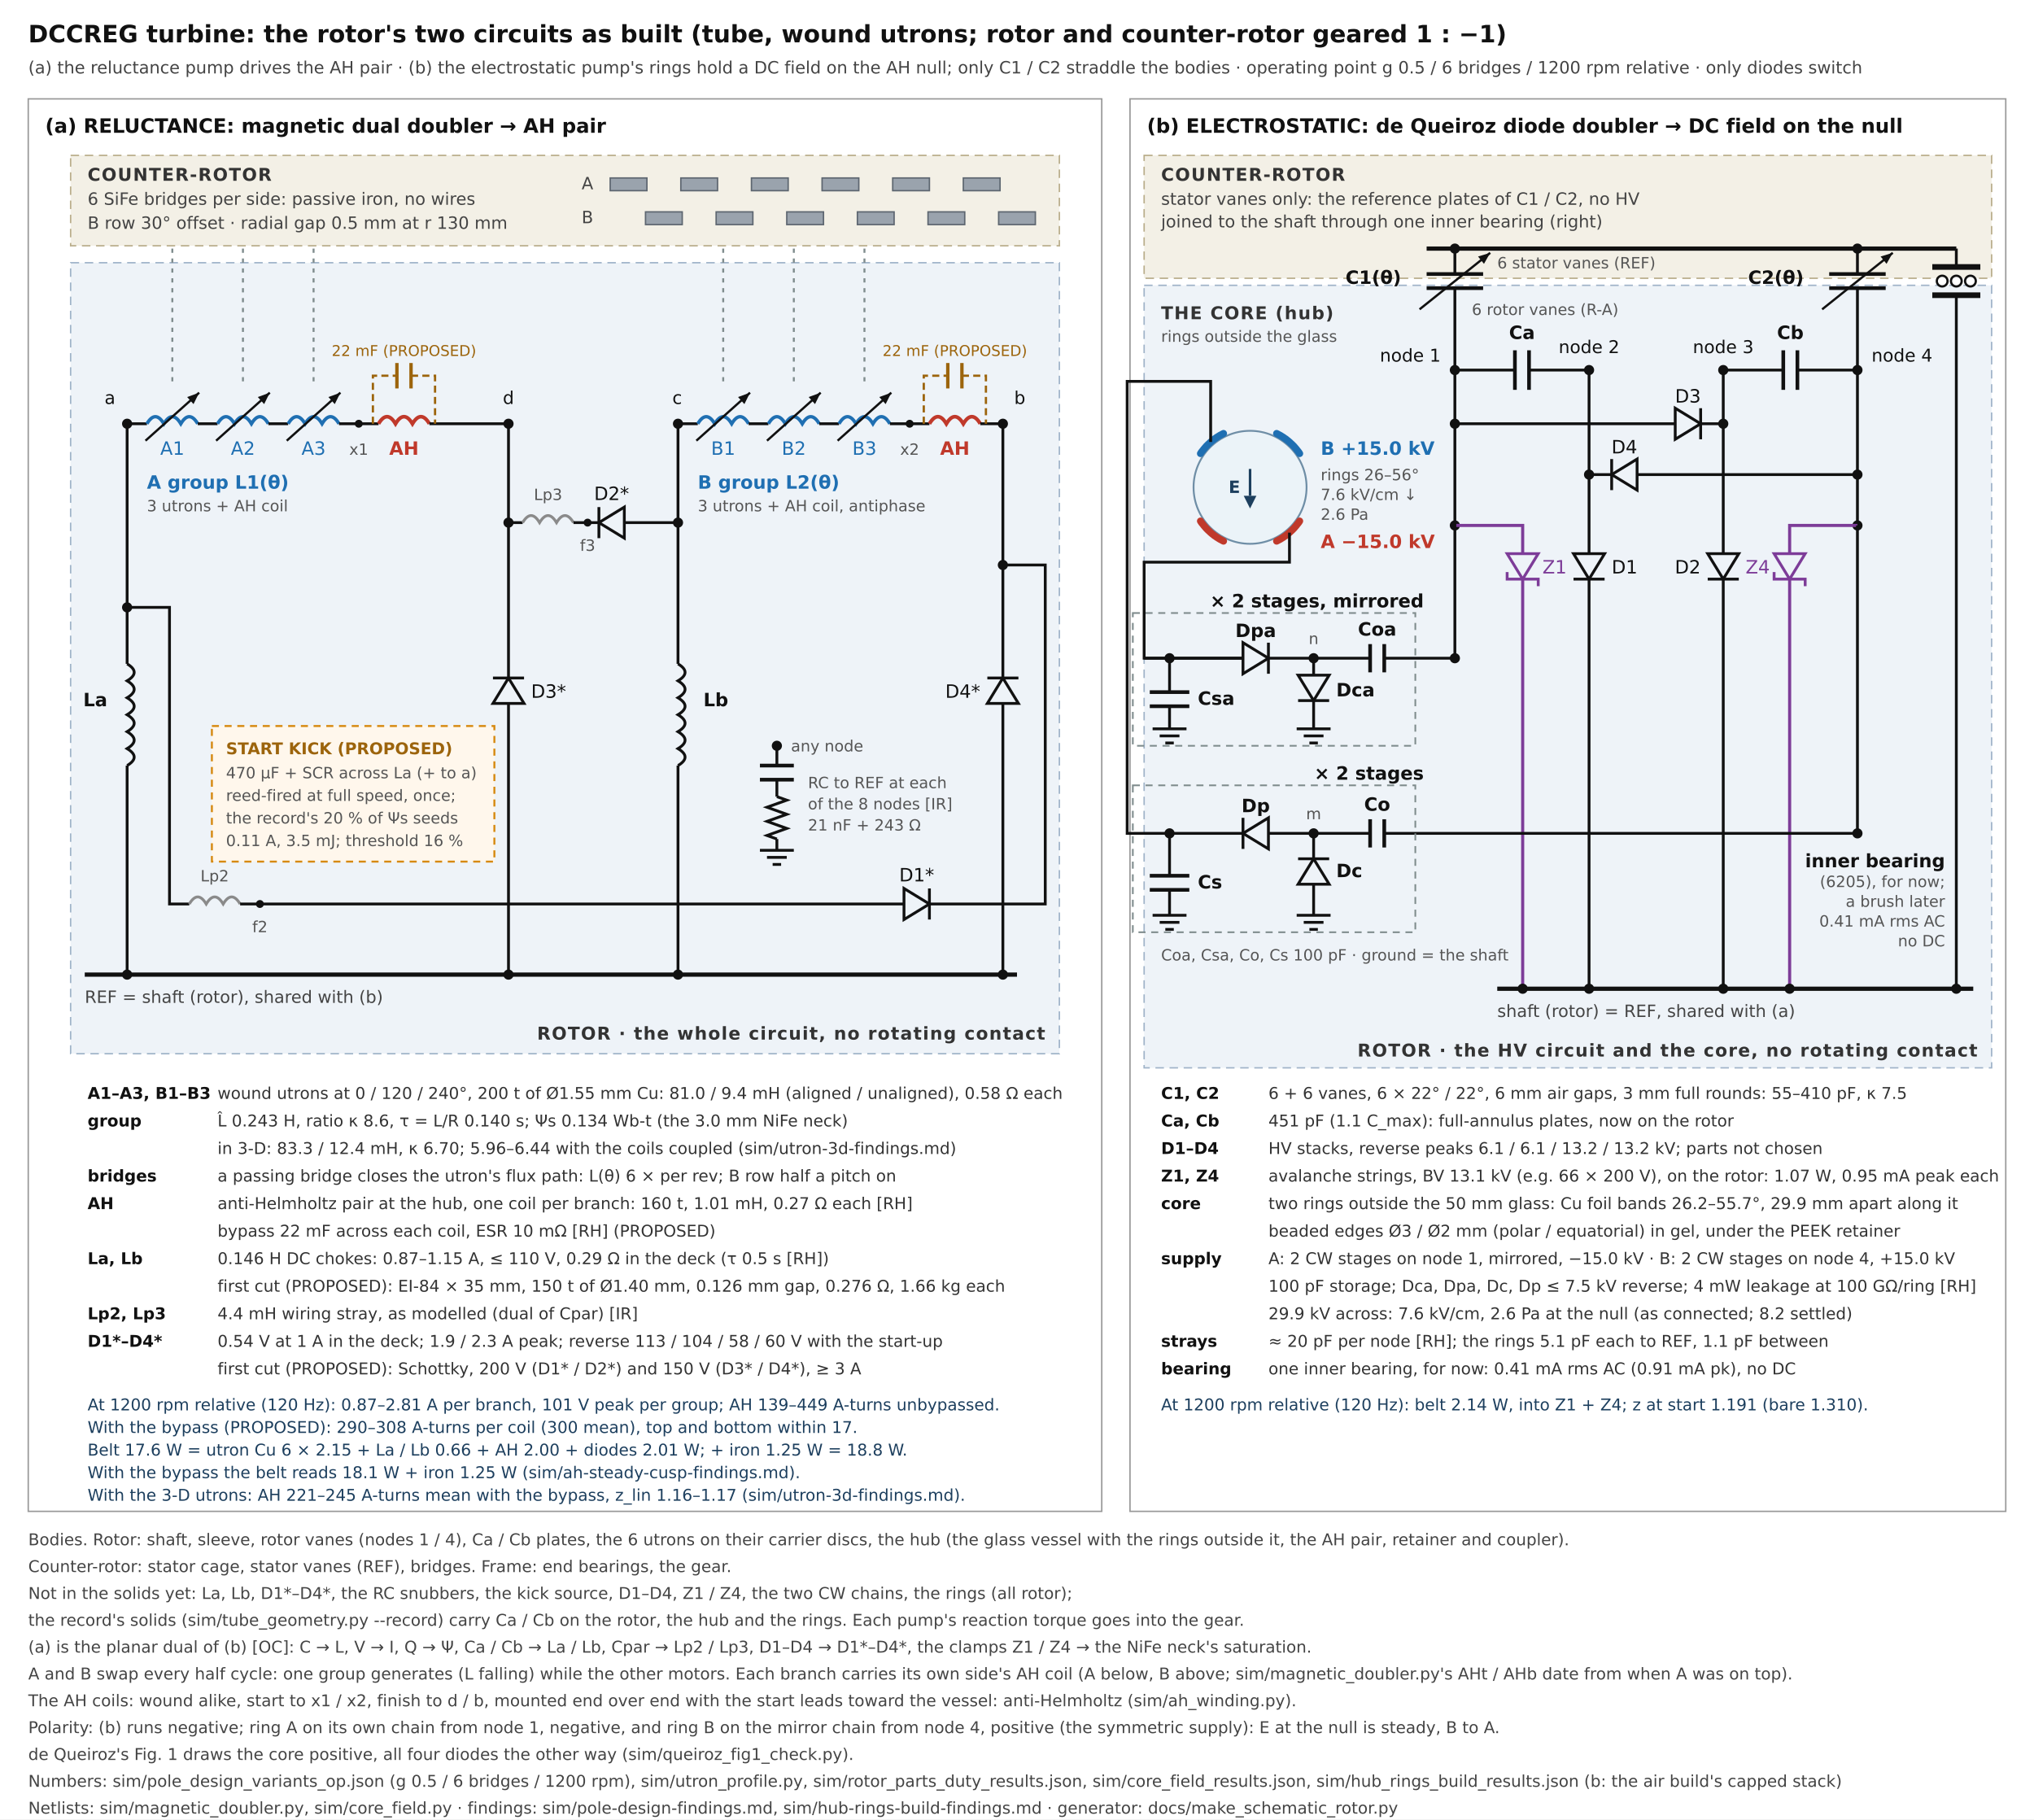
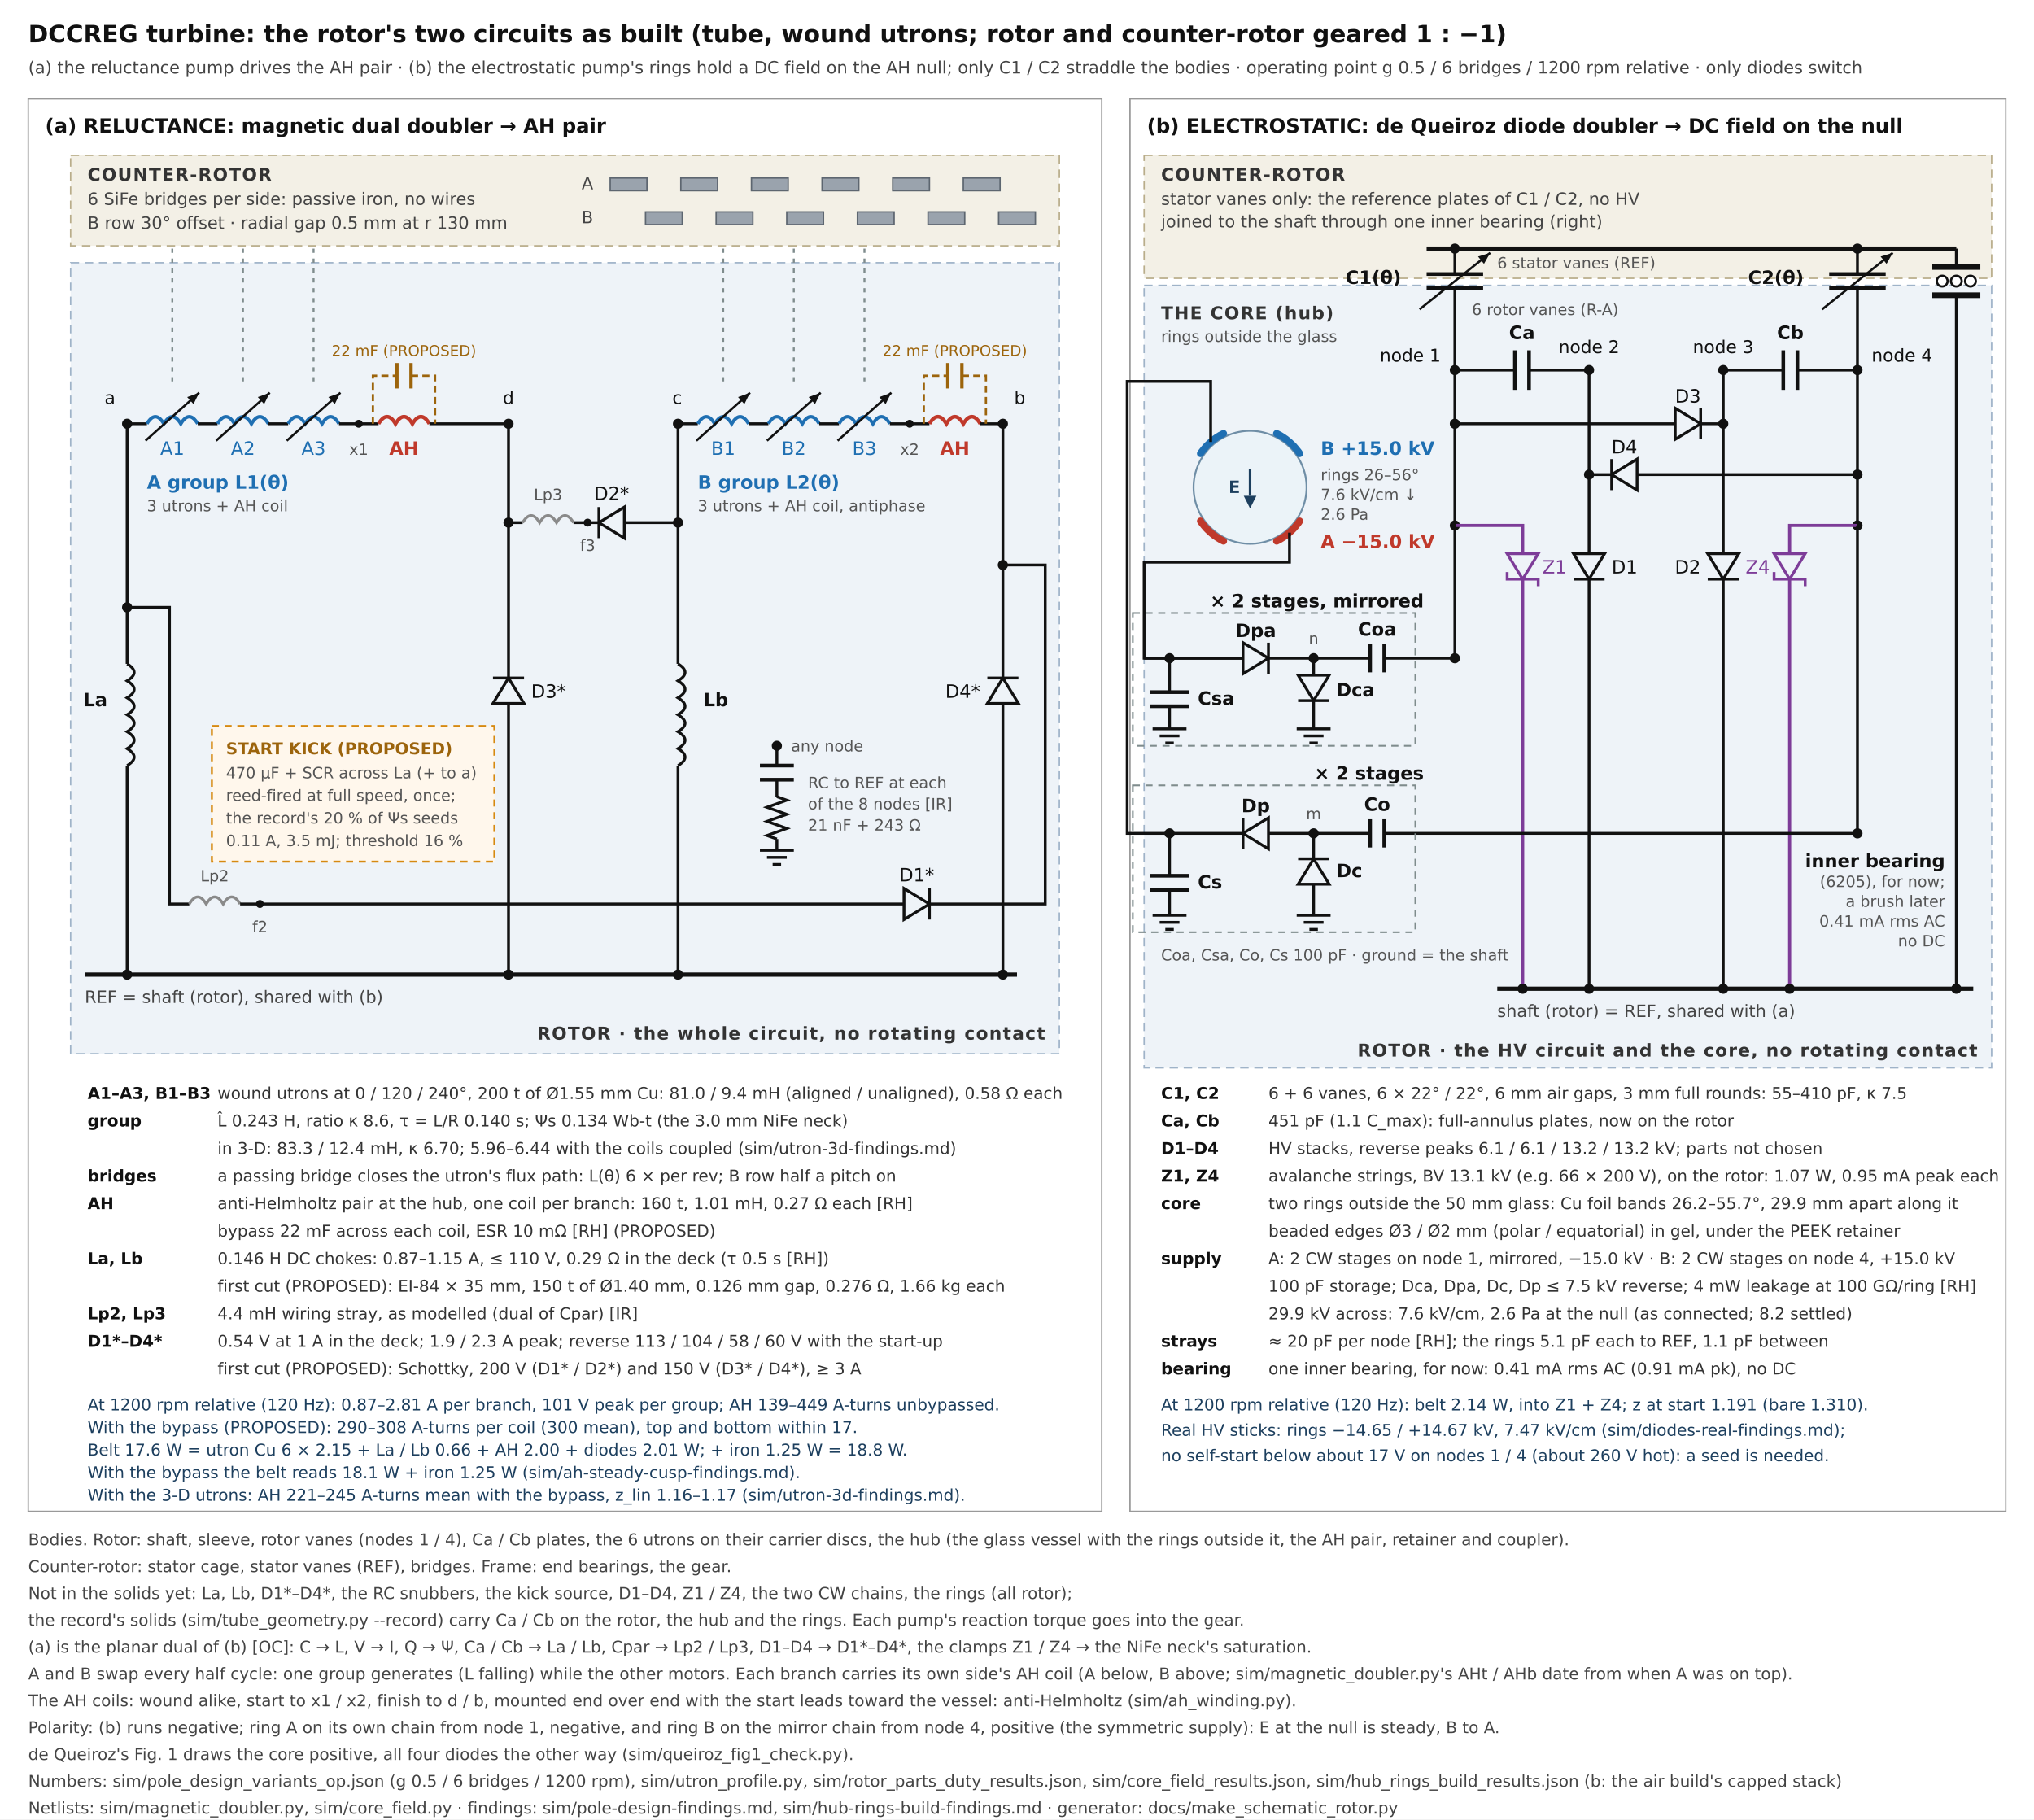
<svg xmlns="http://www.w3.org/2000/svg" viewBox="0 0 1440 1288" width="1440" height="1288" font-family="DejaVu Sans, Arial, sans-serif" font-size="13">
  <rect width="1440" height="1288" fill="#ffffff" />
  <style>
    .w{stroke:#111;stroke-width:2;fill:none} .ut{stroke:#1f6fb2;stroke-width:2.4;fill:none} .ah{stroke:#c0392b;stroke-width:2.6;fill:none}
    .st{stroke:#8a8a8a;stroke-width:2;fill:none} .lim{stroke:#7d3c98;stroke-width:2.2;fill:none}
    .zl{stroke:#7d3c98;stroke-width:2;fill:none} .va{stroke:#111;stroke-width:1.6}
    .pl{stroke:#111;stroke-width:2.6} .rail{stroke:#111;stroke-width:3} .mag{stroke:#7f8c8d;stroke-width:1.4;stroke-dasharray:3 4}
    .br{fill:#9aa3ad;stroke:#5d6670;stroke-width:1} .brush{fill:#444;stroke:#111;stroke-width:1}
    .ring{stroke:#111;stroke-width:4} .ball{fill:#fff;stroke:#111;stroke-width:1.6} .dot{fill:#111}
    .zone_cr{fill:#f3f0e6;stroke:#b9ad8a;stroke-width:1;stroke-dasharray:6 4} .zone_r{fill:#eef3f8;stroke:#9fb3c8;stroke-width:1;stroke-dasharray:6 4}
    .kick{fill:#fff7ec;stroke:#d68910;stroke-width:1.4;stroke-dasharray:5 4} .frame{fill:none;stroke:#999;stroke-width:1}
    .prop{stroke:#9c640c;stroke-width:1.6;fill:none;stroke-dasharray:5 3} .propc{stroke:#9c640c;stroke-width:2.4}
    .tp{fill:#9c640c;font-size:10.5px}
    .t{fill:#111} .tu{fill:#1f6fb2} .ta{fill:#c0392b} .tl{fill:#7d3c98} .nd{fill:#111;font-size:12.5px}
    .m{fill:#444;font-size:12px} .ms{fill:#555;font-size:11px} .zh{fill:#333;font-size:12.5px;font-weight:bold;letter-spacing:0.06em}
    .tk{fill:#111;font-size:11.5px;font-weight:bold} .tk2{fill:#9c640c;font-size:11.5px;font-weight:bold} .tv{fill:#333;font-size:11.5px}
    .op{fill:#1d3f5e;font-size:11.5px} .h{font-size:17px;font-weight:bold;fill:#111} .h2{font-size:14px;font-weight:bold;fill:#111}
    .n{fill:#444;font-size:11.5px} .te{fill:#1d3f5e;font-size:12px;font-weight:bold} .ef{stroke:#1d3f5e;stroke-width:1.8}
    .cone_a{fill:#f6d5d1;stroke:#c0392b;stroke-width:2.6} .cone_b{fill:#dbe7f3;stroke:#1f6fb2;stroke-width:2.6}
    .glass{fill:#eaf3f8;fill-opacity:0.92;stroke:#6f8ea6;stroke-width:1.3}
  </style>
  <text x="20.0" y="30.0" class="h" text-anchor="start">DCCREG turbine: the rotor's two circuits as built (tube, wound utrons; rotor and counter-rotor geared 1 : −1)</text>
  <text x="20.0" y="52.0" class="m" text-anchor="start">(a) the reluctance pump drives the AH pair · (b) the electrostatic pump's rings hold a DC field on the AH null; only C1 / C2 straddle the bodies · operating point g 0.5 / 6 bridges / 1200 rpm relative · only diodes switch</text>
  <rect x="20.0" y="70.0" width="760.0" height="1000.0" class="frame" />
  <text x="32.0" y="94.0" class="h2" text-anchor="start">(a) RELUCTANCE: magnetic dual doubler → AH pair</text>
  <rect x="800.0" y="70.0" width="620.0" height="1000.0" class="frame" />
  <text x="812.0" y="94.0" class="h2" text-anchor="start">(b) ELECTROSTATIC: de Queiroz diode doubler → DC field on the null</text>
  <rect x="50.0" y="110.0" width="700.0" height="64.0" class="zone_cr" />
  <text x="62.0" y="128.0" class="zh" text-anchor="start">COUNTER-ROTOR</text>
  <text x="62.0" y="145.0" class="m" text-anchor="start">6 SiFe bridges per side: passive iron, no wires</text>
  <text x="62.0" y="162.0" class="m" text-anchor="start">B row 30° offset · radial gap 0.5 mm at r 130 mm</text>
  <rect x="432.0" y="126" width="26" height="9" class="br" />
  <rect x="457.0" y="150" width="26" height="9" class="br" />
  <rect x="482.0" y="126" width="26" height="9" class="br" />
  <rect x="507.0" y="150" width="26" height="9" class="br" />
  <rect x="532.0" y="126" width="26" height="9" class="br" />
  <rect x="557.0" y="150" width="26" height="9" class="br" />
  <rect x="582.0" y="126" width="26" height="9" class="br" />
  <rect x="607.0" y="150" width="26" height="9" class="br" />
  <rect x="632.0" y="126" width="26" height="9" class="br" />
  <rect x="657.0" y="150" width="26" height="9" class="br" />
  <rect x="682.0" y="126" width="26" height="9" class="br" />
  <rect x="707.0" y="150" width="26" height="9" class="br" />
  <text x="420.0" y="134.0" class="m" text-anchor="end">A</text>
  <text x="420.0" y="158.0" class="m" text-anchor="end">B</text>
  <rect x="50.0" y="186.0" width="700.0" height="560.0" class="zone_r" />
  <text x="740.0" y="736.0" class="zh" text-anchor="end">ROTOR · the whole circuit, no rotating contact</text>
  <circle cx="90.0" cy="300.0" r="3.6" class="dot" />
  <text x="74.0" y="286.0" class="nd" text-anchor="start">a</text>
  <circle cx="360.0" cy="300.0" r="3.6" class="dot" />
  <text x="356.0" y="286.0" class="nd" text-anchor="start">d</text>
  <circle cx="480.0" cy="300.0" r="3.6" class="dot" />
  <text x="476.0" y="286.0" class="nd" text-anchor="start">c</text>
  <circle cx="710.0" cy="300.0" r="3.6" class="dot" />
  <text x="718.0" y="286.0" class="nd" text-anchor="start">b</text>
  <line x1="90.0" y1="300.0" x2="104.0" y2="300.0" class="w" />
  <path d="M104.0 300.0 q6 -10 12 0 q6 -10 12 0 q6 -10 12 0" class="ut" />
  <line x1="103.0" y1="312.0" x2="141.0" y2="278.0" class="va" />
  <polygon points="141.0,278.0 137.0,286.1 132.5,281.1" fill="#111" />
  <line x1="122.0" y1="176.0" x2="122.0" y2="274.0" class="mag" />
  <text x="122.0" y="322.0" class="tu" text-anchor="middle">A1</text>
  <line x1="140.0" y1="300.0" x2="154.0" y2="300.0" class="w" />
  <path d="M154.0 300.0 q6 -10 12 0 q6 -10 12 0 q6 -10 12 0" class="ut" />
  <line x1="153.0" y1="312.0" x2="191.0" y2="278.0" class="va" />
  <polygon points="191.0,278.0 187.0,286.1 182.5,281.1" fill="#111" />
  <line x1="172.0" y1="176.0" x2="172.0" y2="274.0" class="mag" />
  <text x="172.0" y="322.0" class="tu" text-anchor="middle">A2</text>
  <line x1="190.0" y1="300.0" x2="204.0" y2="300.0" class="w" />
  <path d="M204.0 300.0 q6 -10 12 0 q6 -10 12 0 q6 -10 12 0" class="ut" />
  <line x1="203.0" y1="312.0" x2="241.0" y2="278.0" class="va" />
  <polygon points="241.0,278.0 237.0,286.1 232.5,281.1" fill="#111" />
  <line x1="222.0" y1="176.0" x2="222.0" y2="274.0" class="mag" />
  <text x="222.0" y="322.0" class="tu" text-anchor="middle">A3</text>
  <line x1="240.0" y1="300.0" x2="254.0" y2="300.0" class="w" />
  <circle cx="254.0" cy="300.0" r="2.8" class="dot" />
  <text x="254.0" y="322.0" class="ms" text-anchor="middle">x1</text>
  <line x1="254.0" y1="300.0" x2="268.0" y2="300.0" class="w" />
  <path d="M268.0 300.0 q6 -10 12 0 q6 -10 12 0 q6 -10 12 0" class="ah" />
  <text x="286.0" y="322.0" class="ta" text-anchor="middle" font-weight="bold">AH</text>
  <line x1="304.0" y1="300.0" x2="360.0" y2="300.0" class="w" />
  <polyline points="264.0,300.0 264.0,266.0 281.0,266.0" class="prop" />
  <polyline points="291.0,266.0 308.0,266.0 308.0,300.0" class="prop" />
  <line x1="281.0" y1="257.0" x2="281.0" y2="275.0" class="propc" />
  <line x1="291.0" y1="257.0" x2="291.0" y2="275.0" class="propc" />
  <text x="286.0" y="252.0" class="tp" text-anchor="middle">22 mF (PROPOSED)</text>
  <text x="104.0" y="346.0" class="tu" text-anchor="start" font-weight="bold">A group  L1(θ)</text>
  <text x="104.0" y="362.0" class="ms" text-anchor="start">3 utrons + AH coil</text>
  <line x1="480.0" y1="300.0" x2="494.0" y2="300.0" class="w" />
  <path d="M494.0 300.0 q6 -10 12 0 q6 -10 12 0 q6 -10 12 0" class="ut" />
  <line x1="493.0" y1="312.0" x2="531.0" y2="278.0" class="va" />
  <polygon points="531.0,278.0 527.0,286.1 522.5,281.1" fill="#111" />
  <line x1="512.0" y1="176.0" x2="512.0" y2="274.0" class="mag" />
  <text x="512.0" y="322.0" class="tu" text-anchor="middle">B1</text>
  <line x1="530.0" y1="300.0" x2="544.0" y2="300.0" class="w" />
  <path d="M544.0 300.0 q6 -10 12 0 q6 -10 12 0 q6 -10 12 0" class="ut" />
  <line x1="543.0" y1="312.0" x2="581.0" y2="278.0" class="va" />
  <polygon points="581.0,278.0 577.0,286.1 572.5,281.1" fill="#111" />
  <line x1="562.0" y1="176.0" x2="562.0" y2="274.0" class="mag" />
  <text x="562.0" y="322.0" class="tu" text-anchor="middle">B2</text>
  <line x1="580.0" y1="300.0" x2="594.0" y2="300.0" class="w" />
  <path d="M594.0 300.0 q6 -10 12 0 q6 -10 12 0 q6 -10 12 0" class="ut" />
  <line x1="593.0" y1="312.0" x2="631.0" y2="278.0" class="va" />
  <polygon points="631.0,278.0 627.0,286.1 622.5,281.1" fill="#111" />
  <line x1="612.0" y1="176.0" x2="612.0" y2="274.0" class="mag" />
  <text x="612.0" y="322.0" class="tu" text-anchor="middle">B3</text>
  <line x1="630.0" y1="300.0" x2="644.0" y2="300.0" class="w" />
  <circle cx="644.0" cy="300.0" r="2.8" class="dot" />
  <text x="644.0" y="322.0" class="ms" text-anchor="middle">x2</text>
  <line x1="644.0" y1="300.0" x2="658.0" y2="300.0" class="w" />
  <path d="M658.0 300.0 q6 -10 12 0 q6 -10 12 0 q6 -10 12 0" class="ah" />
  <text x="676.0" y="322.0" class="ta" text-anchor="middle" font-weight="bold">AH</text>
  <line x1="694.0" y1="300.0" x2="710.0" y2="300.0" class="w" />
  <polyline points="654.0,300.0 654.0,266.0 671.0,266.0" class="prop" />
  <polyline points="681.0,266.0 698.0,266.0 698.0,300.0" class="prop" />
  <line x1="671.0" y1="257.0" x2="671.0" y2="275.0" class="propc" />
  <line x1="681.0" y1="257.0" x2="681.0" y2="275.0" class="propc" />
  <text x="676.0" y="252.0" class="tp" text-anchor="middle">22 mF (PROPOSED)</text>
  <text x="494.0" y="346.0" class="tu" text-anchor="start" font-weight="bold">B group  L2(θ)</text>
  <text x="494.0" y="362.0" class="ms" text-anchor="start">3 utrons + AH coil, antiphase</text>
  <line x1="90.0" y1="300.0" x2="90.0" y2="470.0" class="w" />
  <path d="M90.0 470.0 q10 6 0 12 q10 6 0 12 q10 6 0 12 q10 6 0 12 q10 6 0 12 q10 6 0 12" class="w" />
  <line x1="90.0" y1="542.0" x2="90.0" y2="690.0" class="w" />
  <text x="76.0" y="500.0" class="t" text-anchor="end" font-weight="bold">La</text>
  <line x1="480.0" y1="300.0" x2="480.0" y2="470.0" class="w" />
  <path d="M480.0 470.0 q10 6 0 12 q10 6 0 12 q10 6 0 12 q10 6 0 12 q10 6 0 12 q10 6 0 12" class="w" />
  <line x1="480.0" y1="542.0" x2="480.0" y2="690.0" class="w" />
  <text x="498.0" y="500.0" class="t" text-anchor="start" font-weight="bold">Lb</text>
  <line x1="360.0" y1="300.0" x2="360.0" y2="480.0" class="w" />
  <polygon points="371.0,498.0 349.0,498.0 360.0,480.0" fill="none" stroke="#111" stroke-width="2" />
  <line x1="371.0" y1="480.0" x2="349.0" y2="480.0" stroke="#111" stroke-width="2" />
  <line x1="360.0" y1="498.0" x2="360.0" y2="690.0" class="w" />
  <text x="376.0" y="494.0" class="t" text-anchor="start">D3*</text>
  <line x1="710.0" y1="300.0" x2="710.0" y2="480.0" class="w" />
  <polygon points="721.0,498.0 699.0,498.0 710.0,480.0" fill="none" stroke="#111" stroke-width="2" />
  <line x1="721.0" y1="480.0" x2="699.0" y2="480.0" stroke="#111" stroke-width="2" />
  <line x1="710.0" y1="498.0" x2="710.0" y2="690.0" class="w" />
  <text x="694.0" y="494.0" class="t" text-anchor="end">D4*</text>
  <circle cx="360.0" cy="370.0" r="3.6" class="dot" />
  <line x1="360.0" y1="370.0" x2="370.0" y2="370.0" class="w" />
  <path d="M370.0 370.0 q6 -10 12 0 q6 -10 12 0 q6 -10 12 0" class="st" />
  <line x1="406.0" y1="370.0" x2="416.0" y2="370.0" class="w" />
  <circle cx="416.0" cy="370.0" r="2.8" class="dot" />
  <text x="416.0" y="390.0" class="ms" text-anchor="middle">f3</text>
  <line x1="416.0" y1="370.0" x2="424.0" y2="370.0" class="w" />
  <polygon points="442.0,359.0 442.0,381.0 424.0,370.0" fill="none" stroke="#111" stroke-width="2" />
  <line x1="424.0" y1="359.0" x2="424.0" y2="381.0" stroke="#111" stroke-width="2" />
  <line x1="442.0" y1="370.0" x2="480.0" y2="370.0" class="w" />
  <circle cx="480.0" cy="370.0" r="3.6" class="dot" />
  <text x="388.0" y="354.0" class="ms" text-anchor="middle">Lp3</text>
  <text x="433.0" y="354.0" class="t" text-anchor="middle">D2*</text>
  <circle cx="90.0" cy="430.0" r="3.6" class="dot" />
  <polyline points="90.0,430.0 120.0,430.0 120.0,640.0 134.0,640.0" class="w" />
  <path d="M134.0 640.0 q6 -10 12 0 q6 -10 12 0 q6 -10 12 0" class="st" />
  <line x1="170.0" y1="640.0" x2="184.0" y2="640.0" class="w" />
  <circle cx="184.0" cy="640.0" r="2.8" class="dot" />
  <text x="184.0" y="660.0" class="ms" text-anchor="middle">f2</text>
  <text x="152.0" y="624.0" class="ms" text-anchor="middle">Lp2</text>
  <line x1="184.0" y1="640.0" x2="640.0" y2="640.0" class="w" />
  <polygon points="640.0,651.0 640.0,629.0 658.0,640.0" fill="none" stroke="#111" stroke-width="2" />
  <line x1="658.0" y1="651.0" x2="658.0" y2="629.0" stroke="#111" stroke-width="2" />
  <text x="649.0" y="624.0" class="t" text-anchor="middle">D1*</text>
  <polyline points="658.0,640.0 740.0,640.0 740.0,400.0 710.0,400.0" class="w" />
  <circle cx="710.0" cy="400.0" r="3.6" class="dot" />
  <line x1="60.0" y1="690.0" x2="720.0" y2="690.0" class="rail" />
  <circle cx="90.0" cy="690.0" r="3.6" class="dot" />
  <circle cx="360.0" cy="690.0" r="3.6" class="dot" />
  <circle cx="480.0" cy="690.0" r="3.6" class="dot" />
  <circle cx="710.0" cy="690.0" r="3.6" class="dot" />
  <text x="60.0" y="710.0" class="m" text-anchor="start">REF = shaft (rotor), shared with (b)</text>
  <rect x="150.0" y="514.0" width="200.0" height="96.0" class="kick" />
  <text x="160.0" y="534.0" class="tk2" text-anchor="start">START KICK (PROPOSED)</text>
  <text x="160.0" y="551.0" class="ms" text-anchor="start">470 µF + SCR across La (+ to a)</text>
  <text x="160.0" y="567.0" class="ms" text-anchor="start">reed-fired at full speed, once;</text>
  <text x="160.0" y="583.0" class="ms" text-anchor="start">the record's 20 % of Ψs seeds</text>
  <text x="160.0" y="599.0" class="ms" text-anchor="start">0.11 A, 3.5 mJ; threshold 16 %</text>
  <circle cx="550.0" cy="528.0" r="3.6" class="dot" />
  <text x="560.0" y="532.0" class="ms" text-anchor="start">any node</text>
  <line x1="550.0" y1="528.0" x2="550.0" y2="542.0" class="w" />
  <line x1="538.0" y1="542.0" x2="562.0" y2="542.0" class="pl" />
  <line x1="538.0" y1="552.0" x2="562.0" y2="552.0" class="pl" />
  <line x1="550.0" y1="552.0" x2="550.0" y2="564.0" class="w" />
  <polyline points="550.0,564.0 557.0,566.5 543.0,571.5 557.0,576.5 543.0,581.5 557.0,586.5 543.0,591.5 550.0,594.0" class="w" />
  <line x1="550.0" y1="594.0" x2="550.0" y2="602.0" class="w" />
  <line x1="538.0" y1="602.0" x2="562.0" y2="602.0" class="w" />
  <line x1="543.0" y1="607.0" x2="557.0" y2="607.0" class="w" />
  <line x1="547.0" y1="612.0" x2="553.0" y2="612.0" class="w" />
  <text x="572.0" y="558.0" class="ms" text-anchor="start">RC to REF at each</text>
  <text x="572.0" y="573.0" class="ms" text-anchor="start">of the 8 nodes [IR]</text>
  <text x="572.0" y="588.0" class="ms" text-anchor="start">21 nF + 243 Ω</text>
  <rect x="810.0" y="110.0" width="600.0" height="87.0" class="zone_cr" />
  <text x="822.0" y="128.0" class="zh" text-anchor="start">COUNTER-ROTOR</text>
  <text x="822.0" y="145.0" class="m" text-anchor="start">stator vanes only: the reference plates of C1 / C2, no HV</text>
  <text x="822.0" y="161.0" class="m" text-anchor="start">joined to the shaft through one inner bearing (right)</text>
  <rect x="810.0" y="202.0" width="600.0" height="554.0" class="zone_r" />
  <text x="1400.0" y="748.0" class="zh" text-anchor="end">ROTOR · the HV circuit and the core, no rotating contact</text>
  <line x1="1010.0" y1="176.0" x2="1385.0" y2="176.0" class="rail" />
  <circle cx="1030.0" cy="176.0" r="3.6" class="dot" />
  <line x1="1030.0" y1="176.0" x2="1030.0" y2="194.0" class="w" />
  <line x1="1010.0" y1="194.0" x2="1050.0" y2="194.0" class="pl" />
  <line x1="1010.0" y1="204.0" x2="1050.0" y2="204.0" class="pl" />
  <line x1="1005.0" y1="219.0" x2="1055.0" y2="179.0" class="va" />
  <polygon points="1055.0,179.0 1050.6,186.8 1046.4,181.6" fill="#111" />
  <line x1="1030.0" y1="204.0" x2="1030.0" y2="262.0" class="w" />
  <text x="992.0" y="201.0" class="t" text-anchor="end" font-weight="bold">C1(θ)</text>
  <circle cx="1315.0" cy="176.0" r="3.6" class="dot" />
  <line x1="1315.0" y1="176.0" x2="1315.0" y2="194.0" class="w" />
  <line x1="1295.0" y1="194.0" x2="1335.0" y2="194.0" class="pl" />
  <line x1="1295.0" y1="204.0" x2="1335.0" y2="204.0" class="pl" />
  <line x1="1290.0" y1="219.0" x2="1340.0" y2="179.0" class="va" />
  <polygon points="1340.0,179.0 1335.6,186.8 1331.4,181.6" fill="#111" />
  <line x1="1315.0" y1="204.0" x2="1315.0" y2="262.0" class="w" />
  <text x="1277.0" y="201.0" class="t" text-anchor="end" font-weight="bold">C2(θ)</text>
  <text x="1060.0" y="190.0" class="ms" text-anchor="start">6 stator vanes (REF)</text>
  <text x="1042.0" y="223.0" class="ms" text-anchor="start">6 rotor vanes (R-A)</text>
  <circle cx="1030.0" cy="262.0" r="3.6" class="dot" />
  <text x="1020.0" y="256.0" class="nd" text-anchor="end">node 1</text>
  <circle cx="1125.0" cy="262.0" r="3.6" class="dot" />
  <text x="1125.0" y="250.0" class="nd" text-anchor="middle">node 2</text>
  <circle cx="1220.0" cy="262.0" r="3.6" class="dot" />
  <text x="1220.0" y="250.0" class="nd" text-anchor="middle">node 3</text>
  <circle cx="1315.0" cy="262.0" r="3.6" class="dot" />
  <text x="1325.0" y="256.0" class="nd" text-anchor="start">node 4</text>
  <line x1="1030.0" y1="262.0" x2="1072.5" y2="262.0" class="w" />
  <line x1="1072.5" y1="248.0" x2="1072.5" y2="276.0" class="pl" />
  <line x1="1082.5" y1="248.0" x2="1082.5" y2="276.0" class="pl" />
  <line x1="1082.5" y1="262.0" x2="1125.0" y2="262.0" class="w" />
  <text x="1077.5" y="240.0" class="t" text-anchor="middle" font-weight="bold">Ca</text>
  <line x1="1220.0" y1="262.0" x2="1262.5" y2="262.0" class="w" />
  <line x1="1262.5" y1="248.0" x2="1262.5" y2="276.0" class="pl" />
  <line x1="1272.5" y1="248.0" x2="1272.5" y2="276.0" class="pl" />
  <line x1="1272.5" y1="262.0" x2="1315.0" y2="262.0" class="w" />
  <text x="1267.5" y="240.0" class="t" text-anchor="middle" font-weight="bold">Cb</text>
  <circle cx="1030.0" cy="300.0" r="3.6" class="dot" />
  <line x1="1030.0" y1="300.0" x2="1186.0" y2="300.0" class="w" />
  <polygon points="1186.0,311.0 1186.0,289.0 1204.0,300.0" fill="none" stroke="#111" stroke-width="2" />
  <line x1="1204.0" y1="311.0" x2="1204.0" y2="289.0" stroke="#111" stroke-width="2" />
  <line x1="1204.0" y1="300.0" x2="1220.0" y2="300.0" class="w" />
  <circle cx="1220.0" cy="300.0" r="3.6" class="dot" />
  <text x="1195.0" y="285.0" class="t" text-anchor="middle">D3</text>
  <line x1="1315.0" y1="262.0" x2="1315.0" y2="372.0" class="w" />
  <circle cx="1315.0" cy="336.0" r="3.6" class="dot" />
  <line x1="1315.0" y1="336.0" x2="1159.0" y2="336.0" class="w" />
  <polygon points="1159.0,325.0 1159.0,347.0 1141.0,336.0" fill="none" stroke="#111" stroke-width="2" />
  <line x1="1141.0" y1="325.0" x2="1141.0" y2="347.0" stroke="#111" stroke-width="2" />
  <line x1="1141.0" y1="336.0" x2="1125.0" y2="336.0" class="w" />
  <circle cx="1125.0" cy="336.0" r="3.6" class="dot" />
  <text x="1150.0" y="321.0" class="t" text-anchor="middle">D4</text>
  <line x1="1125.0" y1="262.0" x2="1125.0" y2="392.0" class="w" />
  <polygon points="1114.0,392.0 1136.0,392.0 1125.0,410.0" fill="none" stroke="#111" stroke-width="2" />
  <line x1="1114.0" y1="410.0" x2="1136.0" y2="410.0" stroke="#111" stroke-width="2" />
  <line x1="1125.0" y1="410.0" x2="1125.0" y2="700.0" class="w" />
  <text x="1141.0" y="406.0" class="t" text-anchor="start">D1</text>
  <line x1="1220.0" y1="262.0" x2="1220.0" y2="392.0" class="w" />
  <polygon points="1209.0,392.0 1231.0,392.0 1220.0,410.0" fill="none" stroke="#111" stroke-width="2" />
  <line x1="1209.0" y1="410.0" x2="1231.0" y2="410.0" stroke="#111" stroke-width="2" />
  <line x1="1220.0" y1="410.0" x2="1220.0" y2="700.0" class="w" />
  <text x="1204.0" y="406.0" class="t" text-anchor="end">D2</text>
  <circle cx="1030.0" cy="372.0" r="3.6" class="dot" />
  <polyline points="1030.0,372.0 1078.0,372.0 1078.0,392.0" class="lim" />
  <polygon points="1067.0,392.0 1089.0,392.0 1078.0,410.0" fill="none" stroke="#7d3c98" stroke-width="2" />
  <polyline points="1067.0,405.0 1067.0,410.0 1089.0,410.0 1089.0,415.0" class="zl" />
  <line x1="1078.0" y1="410.0" x2="1078.0" y2="700.0" class="lim" />
  <text x="1092.0" y="406.0" class="tl" text-anchor="start">Z1</text>
  <circle cx="1315.0" cy="372.0" r="3.6" class="dot" />
  <polyline points="1315.0,372.0 1267.0,372.0 1267.0,392.0" class="lim" />
  <polygon points="1256.0,392.0 1278.0,392.0 1267.0,410.0" fill="none" stroke="#7d3c98" stroke-width="2" />
  <polyline points="1256.0,405.0 1256.0,410.0 1278.0,410.0 1278.0,415.0" class="zl" />
  <line x1="1267.0" y1="410.0" x2="1267.0" y2="700.0" class="lim" />
  <text x="1253.0" y="406.0" class="tl" text-anchor="end">Z4</text>
  <line x1="1315.0" y1="372.0" x2="1315.0" y2="590.0" class="w" />
  <circle cx="1315.0" cy="590.0" r="3.6" class="dot" />
  <circle cx="885.0" cy="345.0" r="40.0" class="glass" />
  <polyline points="866.2,306.9 865.4,307.3 864.5,307.8 863.7,308.2 862.9,308.7 862.1,309.2 861.3,309.7 860.5,310.3 859.7,310.8 859.0,311.4 858.2,312.0 857.5,312.6 856.8,313.2 856.1,313.9 855.4,314.5 854.7,315.2 854.0,315.9 853.4,316.6 852.8,317.3 852.2,318.0 851.6,318.8 851.0,319.5 850.4,320.3 849.9,321.1" fill="none" stroke="#1f6fb2" stroke-width="5" stroke-linecap="round" />
  <polyline points="903.8,306.9 904.6,307.3 905.5,307.8 906.3,308.2 907.1,308.7 907.9,309.2 908.7,309.7 909.5,310.3 910.3,310.8 911.0,311.4 911.8,312.0 912.5,312.6 913.2,313.2 913.9,313.9 914.6,314.5 915.3,315.2 916.0,315.9 916.6,316.6 917.2,317.3 917.8,318.0 918.4,318.8 919.0,319.5 919.6,320.3 920.1,321.1" fill="none" stroke="#1f6fb2" stroke-width="5" stroke-linecap="round" />
  <polyline points="866.2,383.1 865.4,382.7 864.5,382.2 863.7,381.8 862.9,381.3 862.1,380.8 861.3,380.3 860.5,379.7 859.7,379.2 859.0,378.6 858.2,378.0 857.5,377.4 856.8,376.8 856.1,376.1 855.4,375.5 854.7,374.8 854.0,374.1 853.4,373.4 852.8,372.7 852.2,372.0 851.6,371.2 851.0,370.5 850.4,369.7 849.9,368.9" fill="none" stroke="#c0392b" stroke-width="5" stroke-linecap="round" />
  <polyline points="903.8,383.1 904.6,382.7 905.5,382.2 906.3,381.8 907.1,381.3 907.9,380.8 908.7,380.3 909.5,379.7 910.3,379.2 911.0,378.6 911.8,378.0 912.5,377.4 913.2,376.8 913.9,376.1 914.6,375.5 915.3,374.8 916.0,374.1 916.6,373.4 917.2,372.7 917.8,372.0 918.4,371.2 919.0,370.5 919.6,369.7 920.1,368.9" fill="none" stroke="#c0392b" stroke-width="5" stroke-linecap="round" />
  <line x1="885.0" y1="332.0" x2="885.0" y2="351.0" class="ef" />
  <polygon points="885.0,360.0 880.5,351.0 889.5,351.0" fill="#1d3f5e" />
  <text x="878.0" y="349.0" class="te" text-anchor="end">E</text>
  <line x1="1030.0" y1="262.0" x2="1030.0" y2="466.0" class="w" />
  <circle cx="1030.0" cy="466.0" r="3.6" class="dot" />
  <polyline points="912.9,377.1 912.9,398.0 810.0,398.0 810.0,466.0 880.0,466.0" class="w" />
  <circle cx="828.0" cy="466.0" r="3.6" class="dot" />
  <line x1="828.0" y1="466.0" x2="828.0" y2="490.0" class="w" />
  <line x1="814.0" y1="490.0" x2="842.0" y2="490.0" class="pl" />
  <line x1="814.0" y1="500.0" x2="842.0" y2="500.0" class="pl" />
  <line x1="828.0" y1="500.0" x2="828.0" y2="516.0" class="w" />
  <line x1="816.0" y1="516.0" x2="840.0" y2="516.0" class="w" />
  <line x1="821.0" y1="521.0" x2="835.0" y2="521.0" class="w" />
  <line x1="825.0" y1="526.0" x2="831.0" y2="526.0" class="w" />
  <text x="848.0" y="499.0" class="t" text-anchor="start" font-weight="bold">Csa</text>
  <line x1="810.0" y1="466.0" x2="880.0" y2="466.0" class="w" />
  <polygon points="880.0,477.0 880.0,455.0 898.0,466.0" fill="none" stroke="#111" stroke-width="2" />
  <line x1="898.0" y1="477.0" x2="898.0" y2="455.0" stroke="#111" stroke-width="2" />
  <line x1="898.0" y1="466.0" x2="930.0" y2="466.0" class="w" />
  <text x="889.0" y="451.0" class="t" text-anchor="middle" font-weight="bold">Dpa</text>
  <circle cx="930.0" cy="466.0" r="3.6" class="dot" />
  <text x="930.0" y="456.0" class="ms" text-anchor="middle">n</text>
  <line x1="930.0" y1="466.0" x2="930.0" y2="478.0" class="w" />
  <polygon points="919.0,478.0 941.0,478.0 930.0,496.0" fill="none" stroke="#111" stroke-width="2" />
  <line x1="919.0" y1="496.0" x2="941.0" y2="496.0" stroke="#111" stroke-width="2" />
  <line x1="930.0" y1="496.0" x2="930.0" y2="516.0" class="w" />
  <line x1="918.0" y1="516.0" x2="942.0" y2="516.0" class="w" />
  <line x1="923.0" y1="521.0" x2="937.0" y2="521.0" class="w" />
  <line x1="927.0" y1="526.0" x2="933.0" y2="526.0" class="w" />
  <text x="946.0" y="493.0" class="t" text-anchor="start" font-weight="bold">Dca</text>
  <line x1="930.0" y1="466.0" x2="970.0" y2="466.0" class="w" />
  <line x1="970.0" y1="456.0" x2="970.0" y2="476.0" class="pl" />
  <line x1="980.0" y1="456.0" x2="980.0" y2="476.0" class="pl" />
  <line x1="980.0" y1="466.0" x2="1030.0" y2="466.0" class="w" />
  <text x="975.0" y="450.0" class="t" text-anchor="middle" font-weight="bold">Coa</text>
  <rect x="802.0" y="434.0" width="200.0" height="94" fill="none" stroke="#7f8c8d" stroke-width="1.2" stroke-dasharray="5 4" />
  <text x="1008.0" y="430.0" class="t" text-anchor="end" font-weight="bold">× 2 stages, mirrored</text>
  <polyline points="857.1,312.9 857.1,270.0 798.0,270.0 798.0,590.0 880.0,590.0" class="w" />
  <circle cx="828.0" cy="590.0" r="3.6" class="dot" />
  <line x1="828.0" y1="590.0" x2="828.0" y2="620.0" class="w" />
  <line x1="814.0" y1="620.0" x2="842.0" y2="620.0" class="pl" />
  <line x1="814.0" y1="630.0" x2="842.0" y2="630.0" class="pl" />
  <line x1="828.0" y1="630.0" x2="828.0" y2="648.0" class="w" />
  <line x1="816.0" y1="648.0" x2="840.0" y2="648.0" class="w" />
  <line x1="821.0" y1="653.0" x2="835.0" y2="653.0" class="w" />
  <line x1="825.0" y1="658.0" x2="831.0" y2="658.0" class="w" />
  <text x="848.0" y="629.0" class="t" text-anchor="start" font-weight="bold">Cs</text>
  <polygon points="898.0,579.0 898.0,601.0 880.0,590.0" fill="none" stroke="#111" stroke-width="2" />
  <line x1="880.0" y1="579.0" x2="880.0" y2="601.0" stroke="#111" stroke-width="2" />
  <line x1="898.0" y1="590.0" x2="930.0" y2="590.0" class="w" />
  <text x="889.0" y="575.0" class="t" text-anchor="middle" font-weight="bold">Dp</text>
  <circle cx="930.0" cy="590.0" r="3.6" class="dot" />
  <text x="930.0" y="580.0" class="ms" text-anchor="middle">m</text>
  <line x1="930.0" y1="590.0" x2="930.0" y2="608.0" class="w" />
  <polygon points="941.0,626.0 919.0,626.0 930.0,608.0" fill="none" stroke="#111" stroke-width="2" />
  <line x1="941.0" y1="608.0" x2="919.0" y2="608.0" stroke="#111" stroke-width="2" />
  <line x1="930.0" y1="626.0" x2="930.0" y2="648.0" class="w" />
  <line x1="918.0" y1="648.0" x2="942.0" y2="648.0" class="w" />
  <line x1="923.0" y1="653.0" x2="937.0" y2="653.0" class="w" />
  <line x1="927.0" y1="658.0" x2="933.0" y2="658.0" class="w" />
  <text x="946.0" y="621.0" class="t" text-anchor="start" font-weight="bold">Dc</text>
  <line x1="930.0" y1="590.0" x2="970.0" y2="590.0" class="w" />
  <line x1="970.0" y1="580.0" x2="970.0" y2="600.0" class="pl" />
  <line x1="980.0" y1="580.0" x2="980.0" y2="600.0" class="pl" />
  <line x1="980.0" y1="590.0" x2="1315.0" y2="590.0" class="w" />
  <text x="975.0" y="574.0" class="t" text-anchor="middle" font-weight="bold">Co</text>
  <rect x="802.0" y="556.0" width="200.0" height="104" fill="none" stroke="#7f8c8d" stroke-width="1.2" stroke-dasharray="5 4" />
  <text x="1008.0" y="552.0" class="t" text-anchor="end" font-weight="bold">× 2 stages</text>
  <text x="822.0" y="680.0" class="ms" text-anchor="start">Coa, Csa, Co, Cs 100 pF · ground = the shaft</text>
  <text x="935.0" y="322.0" class="tu" text-anchor="start" font-weight="bold">B +15.0 kV</text>
  <text x="935.0" y="340.0" class="ms" text-anchor="start">rings 26–56°</text>
  <text x="935.0" y="354.0" class="ms" text-anchor="start">7.6 kV/cm ↓</text>
  <text x="935.0" y="368.0" class="ms" text-anchor="start">2.6 Pa</text>
  <text x="935.0" y="388.0" class="ta" text-anchor="start" font-weight="bold">A −15.0 kV</text>
  <text x="822.0" y="226.0" class="zh" text-anchor="start">THE CORE (hub)</text>
  <text x="822.0" y="242.0" class="ms" text-anchor="start">rings outside the glass</text>
  <line x1="1385.0" y1="176.0" x2="1385.0" y2="189.0" class="w" />
  <line x1="1368.0" y1="189.0" x2="1402.0" y2="189.0" class="ring" />
  <line x1="1368.0" y1="209.0" x2="1402.0" y2="209.0" class="ring" />
  <circle cx="1375.0" cy="199.0" r="3.8" class="ball" />
  <circle cx="1385.0" cy="199.0" r="3.8" class="ball" />
  <circle cx="1395.0" cy="199.0" r="3.8" class="ball" />
  <line x1="1385.0" y1="209.0" x2="1385.0" y2="700.0" class="w" />
  <text x="1377.0" y="614.0" class="t" text-anchor="end" font-weight="bold">inner bearing</text>
  <text x="1377.0" y="628.0" class="ms" text-anchor="end">(6205), for now;</text>
  <text x="1377.0" y="642.0" class="ms" text-anchor="end">a brush later</text>
  <text x="1377.0" y="656.0" class="ms" text-anchor="end">0.41 mA rms AC</text>
  <text x="1377.0" y="670.0" class="ms" text-anchor="end">no DC</text>
  <line x1="1060.0" y1="700.0" x2="1397.0" y2="700.0" class="rail" />
  <circle cx="1078.0" cy="700.0" r="3.6" class="dot" />
  <circle cx="1125.0" cy="700.0" r="3.6" class="dot" />
  <circle cx="1220.0" cy="700.0" r="3.6" class="dot" />
  <circle cx="1267.0" cy="700.0" r="3.6" class="dot" />
  <circle cx="1385.0" cy="700.0" r="3.6" class="dot" />
  <text x="1060.0" y="720.0" class="m" text-anchor="start">shaft (rotor) = REF, shared with (a)</text>
  <text x="62.0" y="778.0" class="tk" text-anchor="start">A1–A3, B1–B3</text>
  <text x="154.0" y="778.0" class="tv" text-anchor="start">wound utrons at 0 / 120 / 240°, 200 t of Ø1.55 mm Cu: 81.0 / 9.4 mH (aligned / unaligned), 0.58 Ω each</text>
  <text x="62.0" y="797.5" class="tk" text-anchor="start">group</text>
  <text x="154.0" y="797.5" class="tv" text-anchor="start">L̂ 0.243 H, ratio κ 8.6, τ = L/R 0.140 s; Ψs 0.134 Wb-t (the 3.0 mm NiFe neck)</text>
  <text x="62.0" y="817.0" class="tk" text-anchor="start" />
  <text x="154.0" y="817.0" class="tv" text-anchor="start">in 3-D: 83.3 / 12.4 mH, κ 6.70; 5.96–6.44 with the coils coupled (sim/utron-3d-findings.md)</text>
  <text x="62.0" y="836.5" class="tk" text-anchor="start">bridges</text>
  <text x="154.0" y="836.5" class="tv" text-anchor="start">a passing bridge closes the utron's flux path: L(θ) 6 × per rev; B row half a pitch on</text>
  <text x="62.0" y="856.0" class="tk" text-anchor="start">AH</text>
  <text x="154.0" y="856.0" class="tv" text-anchor="start">anti-Helmholtz pair at the hub, one coil per branch: 160 t, 1.01 mH, 0.27 Ω each [RH]</text>
  <text x="62.0" y="875.5" class="tk" text-anchor="start" />
  <text x="154.0" y="875.5" class="tv" text-anchor="start">bypass 22 mF across each coil, ESR 10 mΩ [RH] (PROPOSED)</text>
  <text x="62.0" y="895.0" class="tk" text-anchor="start">La, Lb</text>
  <text x="154.0" y="895.0" class="tv" text-anchor="start">0.146 H DC chokes: 0.87–1.15 A, ≤ 110 V, 0.29 Ω in the deck (τ 0.5 s [RH])</text>
  <text x="62.0" y="914.5" class="tk" text-anchor="start" />
  <text x="154.0" y="914.5" class="tv" text-anchor="start">first cut (PROPOSED): EI-84 × 35 mm, 150 t of Ø1.40 mm, 0.126 mm gap, 0.276 Ω, 1.66 kg each</text>
  <text x="62.0" y="934.0" class="tk" text-anchor="start">Lp2, Lp3</text>
  <text x="154.0" y="934.0" class="tv" text-anchor="start">4.4 mH wiring stray, as modelled (dual of Cpar) [IR]</text>
  <text x="62.0" y="953.5" class="tk" text-anchor="start">D1*–D4*</text>
  <text x="154.0" y="953.5" class="tv" text-anchor="start">0.54 V at 1 A in the deck; 1.9 / 2.3 A peak; reverse 113 / 104 / 58 / 60 V with the start-up</text>
  <text x="62.0" y="973.0" class="tk" text-anchor="start" />
  <text x="154.0" y="973.0" class="tv" text-anchor="start">first cut (PROPOSED): Schottky, 200 V (D1* / D2*) and 150 V (D3* / D4*), ≥ 3 A</text>
  <text x="62.0" y="998.5" class="op" text-anchor="start">At 1200 rpm relative (120 Hz): 0.87–2.81 A per branch, 101 V peak per group; AH 139–449 A-turns unbypassed.</text>
  <text x="62.0" y="1014.5" class="op" text-anchor="start">With the bypass (PROPOSED): 290–308 A-turns per coil (300 mean), top and bottom within 17.</text>
  <text x="62.0" y="1030.5" class="op" text-anchor="start">Belt 17.6 W = utron Cu 6 × 2.15 + La / Lb 0.66 + AH 2.00 + diodes 2.01 W; + iron 1.25 W = 18.8 W.</text>
  <text x="62.0" y="1046.5" class="op" text-anchor="start">With the bypass the belt reads 18.1 W + iron 1.25 W (sim/ah-steady-cusp-findings.md).</text>
  <text x="62.0" y="1062.5" class="op" text-anchor="start">With the 3-D utrons: AH 221–245 A-turns mean with the bypass, z_lin 1.16–1.17 (sim/utron-3d-findings.md).</text>
  <text x="822.0" y="778.0" class="tk" text-anchor="start">C1, C2</text>
  <text x="898.0" y="778.0" class="tv" text-anchor="start">6 + 6 vanes, 6 × 22° / 22°, 6 mm air gaps, 3 mm full rounds: 55–410 pF, κ 7.5</text>
  <text x="822.0" y="797.5" class="tk" text-anchor="start">Ca, Cb</text>
  <text x="898.0" y="797.5" class="tv" text-anchor="start">451 pF (1.1 C_max): full-annulus plates, now on the rotor</text>
  <text x="822.0" y="817.0" class="tk" text-anchor="start">D1–D4</text>
  <text x="898.0" y="817.0" class="tv" text-anchor="start">HV stacks, reverse peaks 6.1 / 6.1 / 13.2 / 13.2 kV; parts not chosen</text>
  <text x="822.0" y="836.5" class="tk" text-anchor="start">Z1, Z4</text>
  <text x="898.0" y="836.5" class="tv" text-anchor="start">avalanche strings, BV 13.1 kV (e.g. 66 × 200 V), on the rotor: 1.07 W, 0.95 mA peak each</text>
  <text x="822.0" y="856.0" class="tk" text-anchor="start">core</text>
  <text x="898.0" y="856.0" class="tv" text-anchor="start">two rings outside the 50 mm glass: Cu foil bands 26.2–55.7°, 29.9 mm apart along it</text>
  <text x="822.0" y="875.5" class="tk" text-anchor="start" />
  <text x="898.0" y="875.5" class="tv" text-anchor="start">beaded edges Ø3 / Ø2 mm (polar / equatorial) in gel, under the PEEK retainer</text>
  <text x="822.0" y="895.0" class="tk" text-anchor="start">supply</text>
  <text x="898.0" y="895.0" class="tv" text-anchor="start">A: 2 CW stages on node 1, mirrored, −15.0 kV · B: 2 CW stages on node 4, +15.0 kV</text>
  <text x="822.0" y="914.5" class="tk" text-anchor="start" />
  <text x="898.0" y="914.5" class="tv" text-anchor="start">100 pF storage; Dca, Dpa, Dc, Dp ≤ 7.5 kV reverse; 4 mW leakage at 100 GΩ/ring [RH]</text>
  <text x="822.0" y="934.0" class="tk" text-anchor="start" />
  <text x="898.0" y="934.0" class="tv" text-anchor="start">29.9 kV across: 7.6 kV/cm, 2.6 Pa at the null (as connected; 8.2 settled)</text>
  <text x="822.0" y="953.5" class="tk" text-anchor="start">strays</text>
  <text x="898.0" y="953.5" class="tv" text-anchor="start">≈ 20 pF per node [RH]; the rings 5.1 pF each to REF, 1.1 pF between</text>
  <text x="822.0" y="973.0" class="tk" text-anchor="start">bearing</text>
  <text x="898.0" y="973.0" class="tv" text-anchor="start">one inner bearing, for now: 0.41 mA rms AC (0.91 mA pk), no DC</text>
  <text x="822.0" y="998.5" class="op" text-anchor="start">At 1200 rpm relative (120 Hz): belt 2.14 W, into Z1 + Z4; z at start 1.191 (bare 1.310).</text>
+   <text x="822.0" y="1016.5" class="op" text-anchor="start">Real HV sticks: rings −14.65 / +14.67 kV, 7.47 kV/cm (sim/diodes-real-findings.md);</text>
+   <text x="822.0" y="1034.5" class="op" text-anchor="start">no self-start below about 17 V on nodes 1 / 4 (about 260 V hot): a seed is needed.</text>
  <text x="20.0" y="1094.0" class="n" text-anchor="start">Bodies. Rotor: shaft, sleeve, rotor vanes (nodes 1 / 4), Ca / Cb plates, the 6 utrons on their carrier discs, the hub (the glass vessel with the rings outside it, the AH pair, retainer and coupler).</text>
  <text x="20.0" y="1113.0" class="n" text-anchor="start">Counter-rotor: stator cage, stator vanes (REF), bridges. Frame: end bearings, the gear.</text>
  <text x="20.0" y="1132.0" class="n" text-anchor="start">Not in the solids yet: La, Lb, D1*–D4*, the RC snubbers, the kick source, D1–D4, Z1 / Z4, the two CW chains, the rings (all rotor);</text>
  <text x="20.0" y="1151.0" class="n" text-anchor="start">the record's solids (sim/tube_geometry.py --record) carry Ca / Cb on the rotor, the hub and the rings. Each pump's reaction torque goes into the gear.</text>
  <text x="20.0" y="1170.0" class="n" text-anchor="start">(a) is the planar dual of (b) [OC]: C → L, V → I, Q → Ψ, Ca / Cb → La / Lb, Cpar → Lp2 / Lp3, D1–D4 → D1*–D4*, the clamps Z1 / Z4 → the NiFe neck's saturation.</text>
  <text x="20.0" y="1189.0" class="n" text-anchor="start">A and B swap every half cycle: one group generates (L falling) while the other motors. Each branch carries its own side's AH coil (A below, B above; sim/magnetic_doubler.py's AHt / AHb date from when A was on top).</text>
  <text x="20.0" y="1208.0" class="n" text-anchor="start">The AH coils: wound alike, start to x1 / x2, finish to d / b, mounted end over end with the start leads toward the vessel: anti-Helmholtz (sim/ah_winding.py).</text>
  <text x="20.0" y="1227.0" class="n" text-anchor="start">Polarity: (b) runs negative; ring A on its own chain from node 1, negative, and ring B on the mirror chain from node 4, positive (the symmetric supply): E at the null is steady, B to A.</text>
  <text x="20.0" y="1246.0" class="n" text-anchor="start">de Queiroz's Fig. 1 draws the core positive, all four diodes the other way (sim/queiroz_fig1_check.py).</text>
  <text x="20.0" y="1265.0" class="n" text-anchor="start">Numbers: sim/pole_design_variants_op.json (g 0.5 / 6 bridges / 1200 rpm), sim/utron_profile.py, sim/rotor_parts_duty_results.json, sim/core_field_results.json, sim/hub_rings_build_results.json (b: the air build's capped stack)</text>
  <text x="20.0" y="1284.0" class="n" text-anchor="start">Netlists: sim/magnetic_doubler.py, sim/core_field.py · findings: sim/pole-design-findings.md, sim/hub-rings-build-findings.md · generator: docs/make_schematic_rotor.py</text>
</svg>
